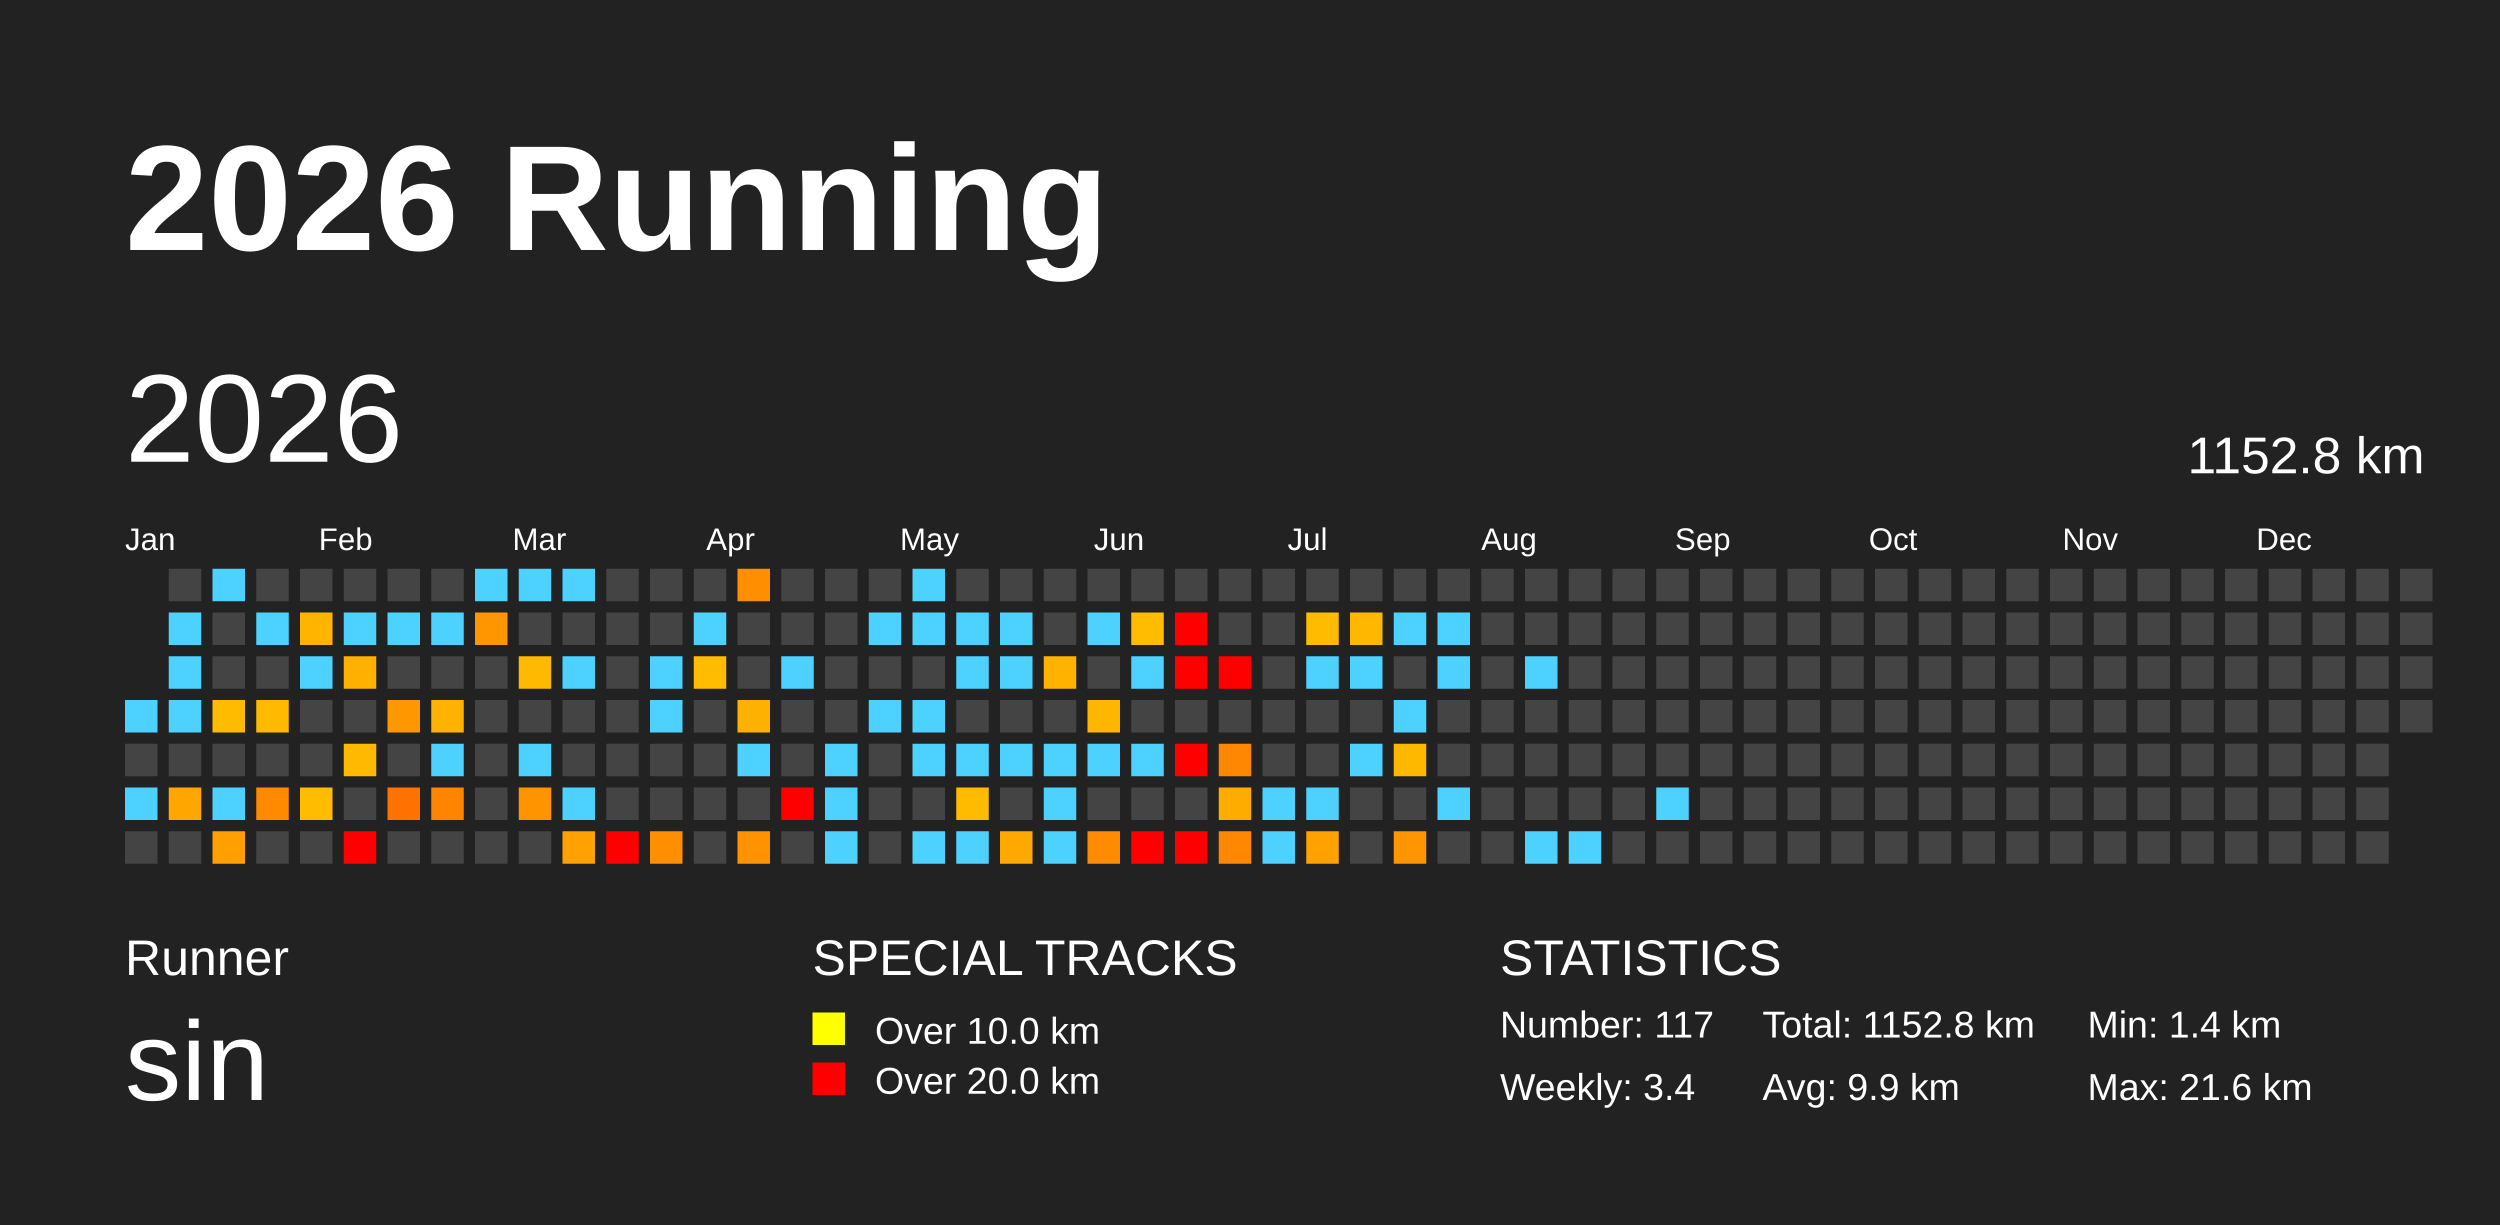
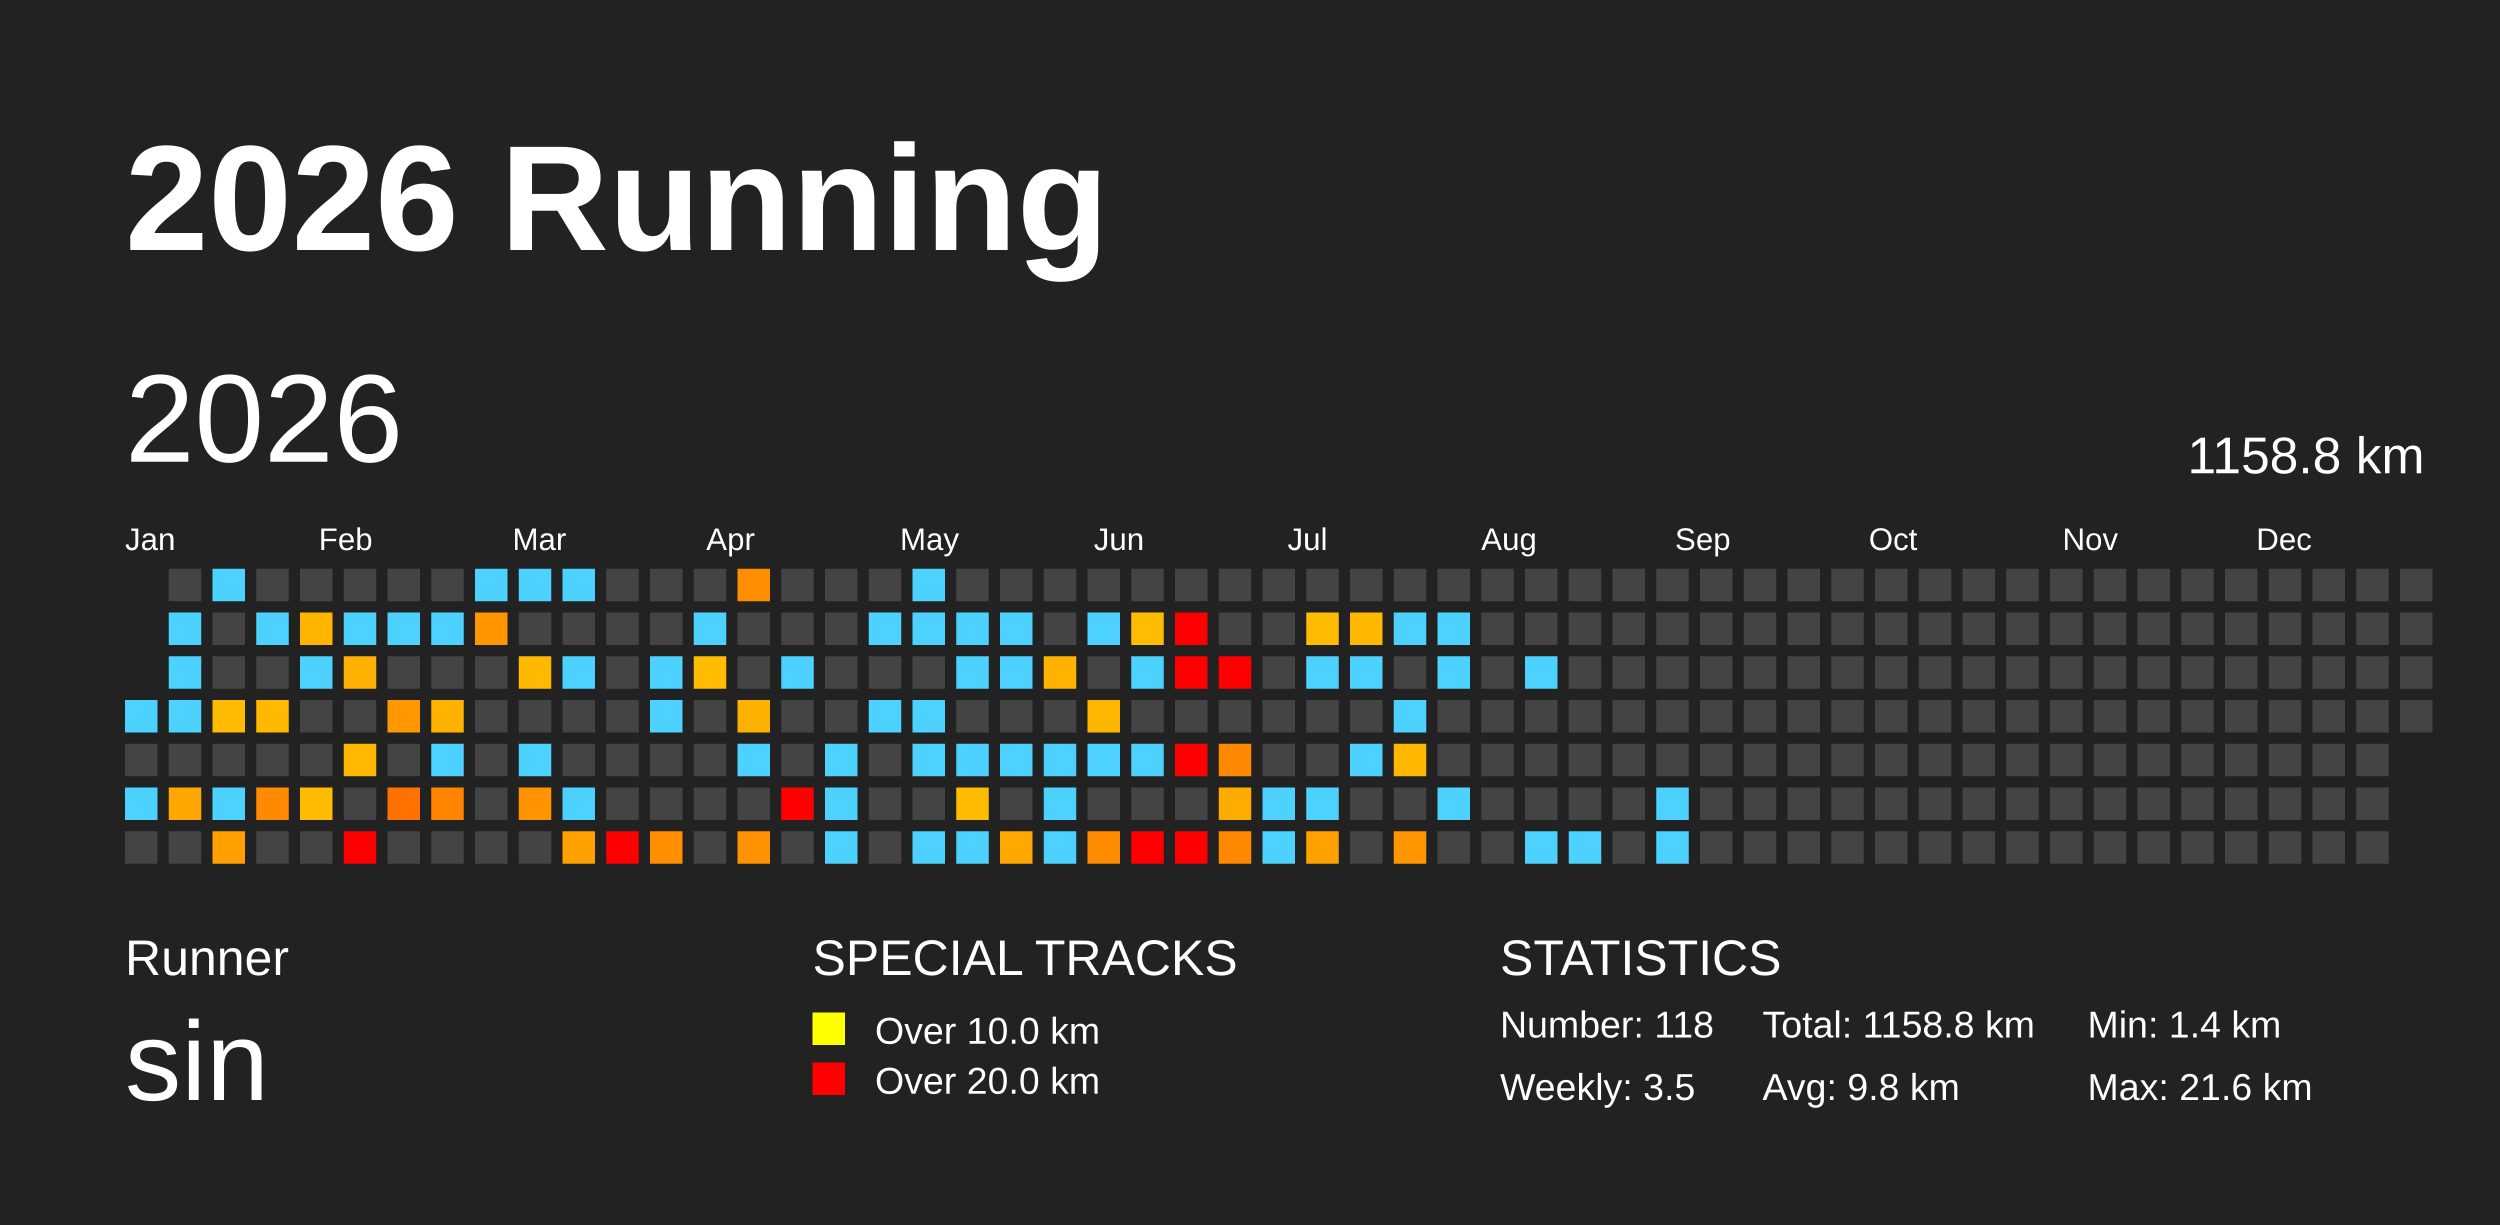
<svg xmlns="http://www.w3.org/2000/svg" baseProfile="full" height="98mm" version="1.1" viewBox="0,0,200,98" width="200mm">
  <defs />
  <rect fill="#222222" height="98" width="200" x="0" y="0" />
  <text fill="#FFFFFF" style="font-size:12px; font-family:Arial; font-weight:bold;" x="10" y="20">2026 Running</text>
  <text fill="#FFFFFF" style="font-size:4px; font-family:Arial" x="10" y="78">Runner</text>
  <text fill="#FFFFFF" style="font-size:9px; font-family:Arial" x="10" y="88">sin</text>
  <text fill="#FFFFFF" style="font-size:4px; font-family:Arial" x="65" y="78">SPECIAL TRACKS</text>
  <rect fill="yellow" height="2.6" width="2.6" x="65" y="81" />
  <text fill="#FFFFFF" style="font-size:3px; font-family:Arial" x="70" y="83.5">Over 10.0 km</text>
  <rect fill="red" height="2.6" width="2.6" x="65" y="85" />
  <text fill="#FFFFFF" style="font-size:3px; font-family:Arial" x="70" y="87.5">Over 20.0 km</text>
  <text fill="#FFFFFF" style="font-size:4px; font-family:Arial" x="120" y="78">STATISTICS</text>
-   <text fill="#FFFFFF" style="font-size:3px; font-family:Arial" x="120" y="83">Number: 117</text>
-   <text fill="#FFFFFF" style="font-size:3px; font-family:Arial" x="120" y="88">Weekly: 3.4</text>
-   <text fill="#FFFFFF" style="font-size:3px; font-family:Arial" x="141" y="83">Total: 1152.8 km</text>
-   <text fill="#FFFFFF" style="font-size:3px; font-family:Arial" x="141" y="88">Avg: 9.9 km</text>
+   <text fill="#FFFFFF" style="font-size:3px; font-family:Arial" x="120" y="83">Number: 118</text>
+   <text fill="#FFFFFF" style="font-size:3px; font-family:Arial" x="120" y="88">Weekly: 3.5</text>
+   <text fill="#FFFFFF" style="font-size:3px; font-family:Arial" x="141" y="83">Total: 1158.8 km</text>
+   <text fill="#FFFFFF" style="font-size:3px; font-family:Arial" x="141" y="88">Avg: 9.8 km</text>
  <text fill="#FFFFFF" style="font-size:3px; font-family:Arial" x="167" y="83">Min: 1.4 km</text>
  <text fill="#FFFFFF" style="font-size:3px; font-family:Arial" x="167" y="88">Max: 21.6 km</text>
  <text dominant-baseline="hanging" fill="#FFFFFF" style="font-size:10.0px; font-family:Arial;" x="10" y="30">2026</text>
-   <text dominant-baseline="hanging" fill="#FFFFFF" style="font-size:4.125px; font-family:Arial;" x="175" y="35">1152.8 km</text>
+   <text dominant-baseline="hanging" fill="#FFFFFF" style="font-size:4.125px; font-family:Arial;" x="175" y="35">1158.8 km</text>
  <text fill="#FFFFFF" style="font-size:2.5px; font-family:Arial" x="10.0" y="44">Jan</text>
  <text fill="#FFFFFF" style="font-size:2.5px; font-family:Arial" x="25.5" y="44">Feb</text>
  <text fill="#FFFFFF" style="font-size:2.5px; font-family:Arial" x="41.0" y="44">Mar</text>
  <text fill="#FFFFFF" style="font-size:2.5px; font-family:Arial" x="56.5" y="44">Apr</text>
  <text fill="#FFFFFF" style="font-size:2.5px; font-family:Arial" x="72.0" y="44">May</text>
  <text fill="#FFFFFF" style="font-size:2.5px; font-family:Arial" x="87.5" y="44">Jun</text>
  <text fill="#FFFFFF" style="font-size:2.5px; font-family:Arial" x="103.0" y="44">Jul</text>
  <text fill="#FFFFFF" style="font-size:2.5px; font-family:Arial" x="118.5" y="44">Aug</text>
  <text fill="#FFFFFF" style="font-size:2.5px; font-family:Arial" x="134.0" y="44">Sep</text>
  <text fill="#FFFFFF" style="font-size:2.5px; font-family:Arial" x="149.5" y="44">Oct</text>
  <text fill="#FFFFFF" style="font-size:2.5px; font-family:Arial" x="165.0" y="44">Nov</text>
  <text fill="#FFFFFF" style="font-size:2.5px; font-family:Arial" x="180.5" y="44">Dec</text>
  <rect fill="#4dd2ff" height="2.6" width="2.6" x="10.0" y="56.0" />
  <rect fill="#444444" height="2.6" width="2.6" x="10.0" y="59.5" />
  <rect fill="#4dd2ff" height="2.6" width="2.6" x="10.0" y="63.0" />
  <rect fill="#444444" height="2.6" width="2.6" x="10.0" y="66.5" />
  <rect fill="#444444" height="2.6" width="2.6" x="13.5" y="45.5" />
  <rect fill="#4dd2ff" height="2.6" width="2.6" x="13.5" y="49.0" />
  <rect fill="#4dd2ff" height="2.6" width="2.6" x="13.5" y="52.5" />
  <rect fill="#4dd2ff" height="2.6" width="2.6" x="13.5" y="56.0" />
  <rect fill="#444444" height="2.6" width="2.6" x="13.5" y="59.5" />
  <rect fill="#ffa600" height="2.6" width="2.6" x="13.5" y="63.0" />
  <rect fill="#444444" height="2.6" width="2.6" x="13.5" y="66.5" />
  <rect fill="#4dd2ff" height="2.6" width="2.6" x="17.0" y="45.5" />
  <rect fill="#444444" height="2.6" width="2.6" x="17.0" y="49.0" />
  <rect fill="#444444" height="2.6" width="2.6" x="17.0" y="52.5" />
  <rect fill="#ffbb00" height="2.6" width="2.6" x="17.0" y="56.0" />
  <rect fill="#444444" height="2.6" width="2.6" x="17.0" y="59.5" />
  <rect fill="#4dd2ff" height="2.6" width="2.6" x="17.0" y="63.0" />
  <rect fill="#ff9f00" height="2.6" width="2.6" x="17.0" y="66.5" />
  <rect fill="#444444" height="2.6" width="2.6" x="20.5" y="45.5" />
  <rect fill="#4dd2ff" height="2.6" width="2.6" x="20.5" y="49.0" />
  <rect fill="#444444" height="2.6" width="2.6" x="20.5" y="52.5" />
  <rect fill="#ffba00" height="2.6" width="2.6" x="20.5" y="56.0" />
  <rect fill="#444444" height="2.6" width="2.6" x="20.5" y="59.5" />
  <rect fill="#ff8a00" height="2.6" width="2.6" x="20.5" y="63.0" />
  <rect fill="#444444" height="2.6" width="2.6" x="20.5" y="66.5" />
  <rect fill="#444444" height="2.6" width="2.6" x="24.0" y="45.5" />
  <rect fill="#ffb500" height="2.6" width="2.6" x="24.0" y="49.0" />
  <rect fill="#4dd2ff" height="2.6" width="2.6" x="24.0" y="52.5" />
  <rect fill="#444444" height="2.6" width="2.6" x="24.0" y="56.0" />
  <rect fill="#444444" height="2.6" width="2.6" x="24.0" y="59.5" />
  <rect fill="#ffbc00" height="2.6" width="2.6" x="24.0" y="63.0" />
  <rect fill="#444444" height="2.6" width="2.6" x="24.0" y="66.5" />
  <rect fill="#444444" height="2.6" width="2.6" x="27.5" y="45.5" />
  <rect fill="#4dd2ff" height="2.6" width="2.6" x="27.5" y="49.0" />
  <rect fill="#ffb000" height="2.6" width="2.6" x="27.5" y="52.5" />
  <rect fill="#444444" height="2.6" width="2.6" x="27.5" y="56.0" />
  <rect fill="#ffba00" height="2.6" width="2.6" x="27.5" y="59.5" />
  <rect fill="#444444" height="2.6" width="2.6" x="27.5" y="63.0" />
  <rect fill="red" height="2.6" width="2.6" x="27.5" y="66.5" />
  <rect fill="#444444" height="2.6" width="2.6" x="31.0" y="45.5" />
  <rect fill="#4dd2ff" height="2.6" width="2.6" x="31.0" y="49.0" />
  <rect fill="#444444" height="2.6" width="2.6" x="31.0" y="52.5" />
  <rect fill="#ff9800" height="2.6" width="2.6" x="31.0" y="56.0" />
  <rect fill="#444444" height="2.6" width="2.6" x="31.0" y="59.5" />
  <rect fill="#ff7200" height="2.6" width="2.6" x="31.0" y="63.0" />
  <rect fill="#444444" height="2.6" width="2.6" x="31.0" y="66.5" />
  <rect fill="#444444" height="2.6" width="2.6" x="34.5" y="45.5" />
  <rect fill="#4dd2ff" height="2.6" width="2.6" x="34.5" y="49.0" />
  <rect fill="#444444" height="2.6" width="2.6" x="34.5" y="52.5" />
  <rect fill="#ffb200" height="2.6" width="2.6" x="34.5" y="56.0" />
  <rect fill="#4dd2ff" height="2.6" width="2.6" x="34.5" y="59.5" />
  <rect fill="#ff8400" height="2.6" width="2.6" x="34.5" y="63.0" />
  <rect fill="#444444" height="2.6" width="2.6" x="34.5" y="66.5" />
  <rect fill="#4dd2ff" height="2.6" width="2.6" x="38.0" y="45.5" />
  <rect fill="#ff9600" height="2.6" width="2.6" x="38.0" y="49.0" />
  <rect fill="#444444" height="2.6" width="2.6" x="38.0" y="52.5" />
  <rect fill="#444444" height="2.6" width="2.6" x="38.0" y="56.0" />
  <rect fill="#444444" height="2.6" width="2.6" x="38.0" y="59.5" />
  <rect fill="#444444" height="2.6" width="2.6" x="38.0" y="63.0" />
  <rect fill="#444444" height="2.6" width="2.6" x="38.0" y="66.5" />
  <rect fill="#4dd2ff" height="2.6" width="2.6" x="41.5" y="45.5" />
  <rect fill="#444444" height="2.6" width="2.6" x="41.5" y="49.0" />
  <rect fill="#ffb900" height="2.6" width="2.6" x="41.5" y="52.5" />
  <rect fill="#444444" height="2.6" width="2.6" x="41.5" y="56.0" />
  <rect fill="#4dd2ff" height="2.6" width="2.6" x="41.5" y="59.5" />
  <rect fill="#ff9400" height="2.6" width="2.6" x="41.5" y="63.0" />
  <rect fill="#444444" height="2.6" width="2.6" x="41.5" y="66.5" />
  <rect fill="#4dd2ff" height="2.6" width="2.6" x="45.0" y="45.5" />
  <rect fill="#444444" height="2.6" width="2.6" x="45.0" y="49.0" />
  <rect fill="#4dd2ff" height="2.6" width="2.6" x="45.0" y="52.5" />
  <rect fill="#444444" height="2.6" width="2.6" x="45.0" y="56.0" />
  <rect fill="#444444" height="2.6" width="2.6" x="45.0" y="59.5" />
  <rect fill="#4dd2ff" height="2.6" width="2.6" x="45.0" y="63.0" />
  <rect fill="#ffa100" height="2.6" width="2.6" x="45.0" y="66.5" />
  <rect fill="#444444" height="2.6" width="2.6" x="48.5" y="45.5" />
  <rect fill="#444444" height="2.6" width="2.6" x="48.5" y="49.0" />
  <rect fill="#444444" height="2.6" width="2.6" x="48.5" y="52.5" />
  <rect fill="#444444" height="2.6" width="2.6" x="48.5" y="56.0" />
  <rect fill="#444444" height="2.6" width="2.6" x="48.5" y="59.5" />
  <rect fill="#444444" height="2.6" width="2.6" x="48.5" y="63.0" />
  <rect fill="red" height="2.6" width="2.6" x="48.5" y="66.5" />
  <rect fill="#444444" height="2.6" width="2.6" x="52.0" y="45.5" />
  <rect fill="#444444" height="2.6" width="2.6" x="52.0" y="49.0" />
  <rect fill="#4dd2ff" height="2.6" width="2.6" x="52.0" y="52.5" />
  <rect fill="#4dd2ff" height="2.6" width="2.6" x="52.0" y="56.0" />
  <rect fill="#444444" height="2.6" width="2.6" x="52.0" y="59.5" />
  <rect fill="#444444" height="2.6" width="2.6" x="52.0" y="63.0" />
  <rect fill="#ff8e00" height="2.6" width="2.6" x="52.0" y="66.5" />
  <rect fill="#444444" height="2.6" width="2.6" x="55.5" y="45.5" />
  <rect fill="#4dd2ff" height="2.6" width="2.6" x="55.5" y="49.0" />
  <rect fill="#ffbc00" height="2.6" width="2.6" x="55.5" y="52.5" />
  <rect fill="#444444" height="2.6" width="2.6" x="55.5" y="56.0" />
  <rect fill="#444444" height="2.6" width="2.6" x="55.5" y="59.5" />
  <rect fill="#444444" height="2.6" width="2.6" x="55.5" y="63.0" />
  <rect fill="#444444" height="2.6" width="2.6" x="55.5" y="66.5" />
  <rect fill="#ff8e00" height="2.6" width="2.6" x="59.0" y="45.5" />
  <rect fill="#444444" height="2.6" width="2.6" x="59.0" y="49.0" />
  <rect fill="#444444" height="2.6" width="2.6" x="59.0" y="52.5" />
  <rect fill="#ffb100" height="2.6" width="2.6" x="59.0" y="56.0" />
  <rect fill="#4dd2ff" height="2.6" width="2.6" x="59.0" y="59.5" />
  <rect fill="#444444" height="2.6" width="2.6" x="59.0" y="63.0" />
  <rect fill="#ff9200" height="2.6" width="2.6" x="59.0" y="66.5" />
  <rect fill="#444444" height="2.6" width="2.6" x="62.5" y="45.5" />
  <rect fill="#444444" height="2.6" width="2.6" x="62.5" y="49.0" />
  <rect fill="#4dd2ff" height="2.6" width="2.6" x="62.5" y="52.5" />
  <rect fill="#444444" height="2.6" width="2.6" x="62.5" y="56.0" />
  <rect fill="#444444" height="2.6" width="2.6" x="62.5" y="59.5" />
  <rect fill="red" height="2.6" width="2.6" x="62.5" y="63.0" />
  <rect fill="#444444" height="2.6" width="2.6" x="62.5" y="66.5" />
  <rect fill="#444444" height="2.6" width="2.6" x="66.0" y="45.5" />
  <rect fill="#444444" height="2.6" width="2.6" x="66.0" y="49.0" />
  <rect fill="#444444" height="2.6" width="2.6" x="66.0" y="52.5" />
  <rect fill="#444444" height="2.6" width="2.6" x="66.0" y="56.0" />
  <rect fill="#4dd2ff" height="2.6" width="2.6" x="66.0" y="59.5" />
  <rect fill="#4dd2ff" height="2.6" width="2.6" x="66.0" y="63.0" />
  <rect fill="#4dd2ff" height="2.6" width="2.6" x="66.0" y="66.5" />
  <rect fill="#444444" height="2.6" width="2.6" x="69.5" y="45.5" />
  <rect fill="#4dd2ff" height="2.6" width="2.6" x="69.5" y="49.0" />
  <rect fill="#444444" height="2.6" width="2.6" x="69.5" y="52.5" />
  <rect fill="#4dd2ff" height="2.6" width="2.6" x="69.5" y="56.0" />
  <rect fill="#444444" height="2.6" width="2.6" x="69.5" y="59.5" />
  <rect fill="#444444" height="2.6" width="2.6" x="69.5" y="63.0" />
  <rect fill="#444444" height="2.6" width="2.6" x="69.5" y="66.5" />
  <rect fill="#4dd2ff" height="2.6" width="2.6" x="73.0" y="45.5" />
  <rect fill="#4dd2ff" height="2.6" width="2.6" x="73.0" y="49.0" />
  <rect fill="#444444" height="2.6" width="2.6" x="73.0" y="52.5" />
  <rect fill="#4dd2ff" height="2.6" width="2.6" x="73.0" y="56.0" />
  <rect fill="#4dd2ff" height="2.6" width="2.6" x="73.0" y="59.5" />
  <rect fill="#444444" height="2.6" width="2.6" x="73.0" y="63.0" />
  <rect fill="#4dd2ff" height="2.6" width="2.6" x="73.0" y="66.5" />
  <rect fill="#444444" height="2.6" width="2.6" x="76.5" y="45.5" />
  <rect fill="#4dd2ff" height="2.6" width="2.6" x="76.5" y="49.0" />
  <rect fill="#4dd2ff" height="2.6" width="2.6" x="76.5" y="52.5" />
  <rect fill="#444444" height="2.6" width="2.6" x="76.5" y="56.0" />
  <rect fill="#4dd2ff" height="2.6" width="2.6" x="76.5" y="59.5" />
  <rect fill="#ffbb00" height="2.6" width="2.6" x="76.5" y="63.0" />
  <rect fill="#4dd2ff" height="2.6" width="2.6" x="76.5" y="66.5" />
  <rect fill="#444444" height="2.6" width="2.6" x="80.0" y="45.5" />
  <rect fill="#4dd2ff" height="2.6" width="2.6" x="80.0" y="49.0" />
  <rect fill="#4dd2ff" height="2.6" width="2.6" x="80.0" y="52.5" />
  <rect fill="#444444" height="2.6" width="2.6" x="80.0" y="56.0" />
  <rect fill="#4dd2ff" height="2.6" width="2.6" x="80.0" y="59.5" />
  <rect fill="#444444" height="2.6" width="2.6" x="80.0" y="63.0" />
  <rect fill="#ffa900" height="2.6" width="2.6" x="80.0" y="66.5" />
  <rect fill="#444444" height="2.6" width="2.6" x="83.5" y="45.5" />
  <rect fill="#444444" height="2.6" width="2.6" x="83.5" y="49.0" />
  <rect fill="#ffb300" height="2.6" width="2.6" x="83.5" y="52.5" />
  <rect fill="#444444" height="2.6" width="2.6" x="83.5" y="56.0" />
  <rect fill="#4dd2ff" height="2.6" width="2.6" x="83.5" y="59.5" />
  <rect fill="#4dd2ff" height="2.6" width="2.6" x="83.5" y="63.0" />
  <rect fill="#4dd2ff" height="2.6" width="2.6" x="83.5" y="66.5" />
  <rect fill="#444444" height="2.6" width="2.6" x="87.0" y="45.5" />
  <rect fill="#4dd2ff" height="2.6" width="2.6" x="87.0" y="49.0" />
  <rect fill="#444444" height="2.6" width="2.6" x="87.0" y="52.5" />
  <rect fill="#ffb600" height="2.6" width="2.6" x="87.0" y="56.0" />
  <rect fill="#4dd2ff" height="2.6" width="2.6" x="87.0" y="59.5" />
  <rect fill="#444444" height="2.6" width="2.6" x="87.0" y="63.0" />
  <rect fill="#ff8b00" height="2.6" width="2.6" x="87.0" y="66.5" />
  <rect fill="#444444" height="2.6" width="2.6" x="90.5" y="45.5" />
  <rect fill="#ffbc00" height="2.6" width="2.6" x="90.5" y="49.0" />
  <rect fill="#4dd2ff" height="2.6" width="2.6" x="90.5" y="52.5" />
  <rect fill="#444444" height="2.6" width="2.6" x="90.5" y="56.0" />
  <rect fill="#4dd2ff" height="2.6" width="2.6" x="90.5" y="59.5" />
  <rect fill="#444444" height="2.6" width="2.6" x="90.5" y="63.0" />
  <rect fill="red" height="2.6" width="2.6" x="90.5" y="66.5" />
  <rect fill="#444444" height="2.6" width="2.6" x="94.0" y="45.5" />
  <rect fill="red" height="2.6" width="2.6" x="94.0" y="49.0" />
  <rect fill="red" height="2.6" width="2.6" x="94.0" y="52.5" />
  <rect fill="#444444" height="2.6" width="2.6" x="94.0" y="56.0" />
  <rect fill="red" height="2.6" width="2.6" x="94.0" y="59.5" />
  <rect fill="#444444" height="2.6" width="2.6" x="94.0" y="63.0" />
  <rect fill="red" height="2.6" width="2.6" x="94.0" y="66.5" />
  <rect fill="#444444" height="2.6" width="2.6" x="97.5" y="45.5" />
  <rect fill="#444444" height="2.6" width="2.6" x="97.5" y="49.0" />
  <rect fill="red" height="2.6" width="2.6" x="97.5" y="52.5" />
  <rect fill="#444444" height="2.6" width="2.6" x="97.5" y="56.0" />
  <rect fill="#ff8800" height="2.6" width="2.6" x="97.5" y="59.5" />
  <rect fill="#ffac00" height="2.6" width="2.6" x="97.5" y="63.0" />
  <rect fill="#ff8800" height="2.6" width="2.6" x="97.5" y="66.5" />
  <rect fill="#444444" height="2.6" width="2.6" x="101.0" y="45.5" />
  <rect fill="#444444" height="2.6" width="2.6" x="101.0" y="49.0" />
  <rect fill="#444444" height="2.6" width="2.6" x="101.0" y="52.5" />
  <rect fill="#444444" height="2.6" width="2.6" x="101.0" y="56.0" />
  <rect fill="#444444" height="2.6" width="2.6" x="101.0" y="59.5" />
  <rect fill="#4dd2ff" height="2.6" width="2.6" x="101.0" y="63.0" />
  <rect fill="#4dd2ff" height="2.6" width="2.6" x="101.0" y="66.5" />
  <rect fill="#444444" height="2.6" width="2.6" x="104.5" y="45.5" />
  <rect fill="#ffbb00" height="2.6" width="2.6" x="104.5" y="49.0" />
  <rect fill="#4dd2ff" height="2.6" width="2.6" x="104.5" y="52.5" />
  <rect fill="#444444" height="2.6" width="2.6" x="104.5" y="56.0" />
  <rect fill="#444444" height="2.6" width="2.6" x="104.5" y="59.5" />
  <rect fill="#4dd2ff" height="2.6" width="2.6" x="104.5" y="63.0" />
  <rect fill="#ffa200" height="2.6" width="2.6" x="104.5" y="66.5" />
  <rect fill="#444444" height="2.6" width="2.6" x="108.0" y="45.5" />
  <rect fill="#ffb700" height="2.6" width="2.6" x="108.0" y="49.0" />
  <rect fill="#4dd2ff" height="2.6" width="2.6" x="108.0" y="52.5" />
  <rect fill="#444444" height="2.6" width="2.6" x="108.0" y="56.0" />
  <rect fill="#4dd2ff" height="2.6" width="2.6" x="108.0" y="59.5" />
  <rect fill="#444444" height="2.6" width="2.6" x="108.0" y="63.0" />
  <rect fill="#444444" height="2.6" width="2.6" x="108.0" y="66.5" />
  <rect fill="#444444" height="2.6" width="2.6" x="111.5" y="45.5" />
  <rect fill="#4dd2ff" height="2.6" width="2.6" x="111.5" y="49.0" />
  <rect fill="#444444" height="2.6" width="2.6" x="111.5" y="52.5" />
  <rect fill="#4dd2ff" height="2.6" width="2.6" x="111.5" y="56.0" />
  <rect fill="#ffb800" height="2.6" width="2.6" x="111.5" y="59.5" />
  <rect fill="#444444" height="2.6" width="2.6" x="111.5" y="63.0" />
  <rect fill="#ff9500" height="2.6" width="2.6" x="111.5" y="66.5" />
  <rect fill="#444444" height="2.6" width="2.6" x="115.0" y="45.5" />
  <rect fill="#4dd2ff" height="2.6" width="2.6" x="115.0" y="49.0" />
  <rect fill="#4dd2ff" height="2.6" width="2.6" x="115.0" y="52.5" />
  <rect fill="#444444" height="2.6" width="2.6" x="115.0" y="56.0" />
  <rect fill="#444444" height="2.6" width="2.6" x="115.0" y="59.5" />
  <rect fill="#4dd2ff" height="2.6" width="2.6" x="115.0" y="63.0" />
  <rect fill="#444444" height="2.6" width="2.6" x="115.0" y="66.5" />
  <rect fill="#444444" height="2.6" width="2.6" x="118.5" y="45.5" />
  <rect fill="#444444" height="2.6" width="2.6" x="118.5" y="49.0" />
  <rect fill="#444444" height="2.6" width="2.6" x="118.5" y="52.5" />
  <rect fill="#444444" height="2.6" width="2.6" x="118.5" y="56.0" />
  <rect fill="#444444" height="2.6" width="2.6" x="118.5" y="59.5" />
  <rect fill="#444444" height="2.6" width="2.6" x="118.5" y="63.0" />
  <rect fill="#444444" height="2.6" width="2.6" x="118.5" y="66.5" />
  <rect fill="#444444" height="2.6" width="2.6" x="122.0" y="45.5" />
  <rect fill="#444444" height="2.6" width="2.6" x="122.0" y="49.0" />
  <rect fill="#4dd2ff" height="2.6" width="2.6" x="122.0" y="52.5" />
  <rect fill="#444444" height="2.6" width="2.6" x="122.0" y="56.0" />
  <rect fill="#444444" height="2.6" width="2.6" x="122.0" y="59.5" />
  <rect fill="#444444" height="2.6" width="2.6" x="122.0" y="63.0" />
  <rect fill="#4dd2ff" height="2.6" width="2.6" x="122.0" y="66.5" />
  <rect fill="#444444" height="2.6" width="2.6" x="125.5" y="45.5" />
  <rect fill="#444444" height="2.6" width="2.6" x="125.5" y="49.0" />
  <rect fill="#444444" height="2.6" width="2.6" x="125.5" y="52.5" />
  <rect fill="#444444" height="2.6" width="2.6" x="125.5" y="56.0" />
  <rect fill="#444444" height="2.6" width="2.6" x="125.5" y="59.5" />
  <rect fill="#444444" height="2.6" width="2.6" x="125.5" y="63.0" />
  <rect fill="#4dd2ff" height="2.6" width="2.6" x="125.5" y="66.5" />
  <rect fill="#444444" height="2.6" width="2.6" x="129.0" y="45.5" />
  <rect fill="#444444" height="2.6" width="2.6" x="129.0" y="49.0" />
  <rect fill="#444444" height="2.6" width="2.6" x="129.0" y="52.5" />
  <rect fill="#444444" height="2.6" width="2.6" x="129.0" y="56.0" />
  <rect fill="#444444" height="2.6" width="2.6" x="129.0" y="59.5" />
  <rect fill="#444444" height="2.6" width="2.6" x="129.0" y="63.0" />
  <rect fill="#444444" height="2.6" width="2.6" x="129.0" y="66.5" />
  <rect fill="#444444" height="2.6" width="2.6" x="132.5" y="45.5" />
  <rect fill="#444444" height="2.6" width="2.6" x="132.5" y="49.0" />
  <rect fill="#444444" height="2.6" width="2.6" x="132.5" y="52.5" />
  <rect fill="#444444" height="2.6" width="2.6" x="132.5" y="56.0" />
  <rect fill="#444444" height="2.6" width="2.6" x="132.5" y="59.5" />
  <rect fill="#4dd2ff" height="2.6" width="2.6" x="132.5" y="63.0" />
-   <rect fill="#444444" height="2.6" width="2.6" x="132.5" y="66.5" />
+   <rect fill="#4dd2ff" height="2.6" width="2.6" x="132.5" y="66.5" />
  <rect fill="#444444" height="2.6" width="2.6" x="136.0" y="45.5" />
  <rect fill="#444444" height="2.6" width="2.6" x="136.0" y="49.0" />
  <rect fill="#444444" height="2.6" width="2.6" x="136.0" y="52.5" />
  <rect fill="#444444" height="2.6" width="2.6" x="136.0" y="56.0" />
  <rect fill="#444444" height="2.6" width="2.6" x="136.0" y="59.5" />
  <rect fill="#444444" height="2.6" width="2.6" x="136.0" y="63.0" />
  <rect fill="#444444" height="2.6" width="2.6" x="136.0" y="66.5" />
  <rect fill="#444444" height="2.6" width="2.6" x="139.5" y="45.5" />
  <rect fill="#444444" height="2.6" width="2.6" x="139.5" y="49.0" />
  <rect fill="#444444" height="2.6" width="2.6" x="139.5" y="52.5" />
  <rect fill="#444444" height="2.6" width="2.6" x="139.5" y="56.0" />
  <rect fill="#444444" height="2.6" width="2.6" x="139.5" y="59.5" />
  <rect fill="#444444" height="2.6" width="2.6" x="139.5" y="63.0" />
  <rect fill="#444444" height="2.6" width="2.6" x="139.5" y="66.5" />
  <rect fill="#444444" height="2.6" width="2.6" x="143.0" y="45.5" />
  <rect fill="#444444" height="2.6" width="2.6" x="143.0" y="49.0" />
  <rect fill="#444444" height="2.6" width="2.6" x="143.0" y="52.5" />
  <rect fill="#444444" height="2.6" width="2.6" x="143.0" y="56.0" />
  <rect fill="#444444" height="2.6" width="2.6" x="143.0" y="59.5" />
  <rect fill="#444444" height="2.6" width="2.6" x="143.0" y="63.0" />
  <rect fill="#444444" height="2.6" width="2.6" x="143.0" y="66.5" />
  <rect fill="#444444" height="2.6" width="2.6" x="146.5" y="45.5" />
  <rect fill="#444444" height="2.6" width="2.6" x="146.5" y="49.0" />
  <rect fill="#444444" height="2.6" width="2.6" x="146.5" y="52.5" />
  <rect fill="#444444" height="2.6" width="2.6" x="146.5" y="56.0" />
  <rect fill="#444444" height="2.6" width="2.6" x="146.5" y="59.5" />
  <rect fill="#444444" height="2.6" width="2.6" x="146.5" y="63.0" />
  <rect fill="#444444" height="2.6" width="2.6" x="146.5" y="66.5" />
  <rect fill="#444444" height="2.6" width="2.6" x="150.0" y="45.5" />
  <rect fill="#444444" height="2.6" width="2.6" x="150.0" y="49.0" />
  <rect fill="#444444" height="2.6" width="2.6" x="150.0" y="52.5" />
  <rect fill="#444444" height="2.6" width="2.6" x="150.0" y="56.0" />
  <rect fill="#444444" height="2.6" width="2.6" x="150.0" y="59.5" />
  <rect fill="#444444" height="2.6" width="2.6" x="150.0" y="63.0" />
  <rect fill="#444444" height="2.6" width="2.6" x="150.0" y="66.5" />
  <rect fill="#444444" height="2.6" width="2.6" x="153.5" y="45.5" />
  <rect fill="#444444" height="2.6" width="2.6" x="153.5" y="49.0" />
  <rect fill="#444444" height="2.6" width="2.6" x="153.5" y="52.5" />
  <rect fill="#444444" height="2.6" width="2.6" x="153.5" y="56.0" />
  <rect fill="#444444" height="2.6" width="2.6" x="153.5" y="59.5" />
  <rect fill="#444444" height="2.6" width="2.6" x="153.5" y="63.0" />
  <rect fill="#444444" height="2.6" width="2.6" x="153.5" y="66.5" />
  <rect fill="#444444" height="2.6" width="2.6" x="157.0" y="45.5" />
  <rect fill="#444444" height="2.6" width="2.6" x="157.0" y="49.0" />
  <rect fill="#444444" height="2.6" width="2.6" x="157.0" y="52.5" />
  <rect fill="#444444" height="2.6" width="2.6" x="157.0" y="56.0" />
  <rect fill="#444444" height="2.6" width="2.6" x="157.0" y="59.5" />
  <rect fill="#444444" height="2.6" width="2.6" x="157.0" y="63.0" />
  <rect fill="#444444" height="2.6" width="2.6" x="157.0" y="66.5" />
  <rect fill="#444444" height="2.6" width="2.6" x="160.5" y="45.5" />
  <rect fill="#444444" height="2.6" width="2.6" x="160.5" y="49.0" />
  <rect fill="#444444" height="2.6" width="2.6" x="160.5" y="52.5" />
  <rect fill="#444444" height="2.6" width="2.6" x="160.5" y="56.0" />
  <rect fill="#444444" height="2.6" width="2.6" x="160.5" y="59.5" />
  <rect fill="#444444" height="2.6" width="2.6" x="160.5" y="63.0" />
  <rect fill="#444444" height="2.6" width="2.6" x="160.5" y="66.5" />
  <rect fill="#444444" height="2.6" width="2.6" x="164.0" y="45.5" />
  <rect fill="#444444" height="2.6" width="2.6" x="164.0" y="49.0" />
  <rect fill="#444444" height="2.6" width="2.6" x="164.0" y="52.5" />
  <rect fill="#444444" height="2.6" width="2.6" x="164.0" y="56.0" />
  <rect fill="#444444" height="2.6" width="2.6" x="164.0" y="59.5" />
  <rect fill="#444444" height="2.6" width="2.6" x="164.0" y="63.0" />
  <rect fill="#444444" height="2.6" width="2.6" x="164.0" y="66.5" />
  <rect fill="#444444" height="2.6" width="2.6" x="167.5" y="45.5" />
  <rect fill="#444444" height="2.6" width="2.6" x="167.5" y="49.0" />
  <rect fill="#444444" height="2.6" width="2.6" x="167.5" y="52.5" />
  <rect fill="#444444" height="2.6" width="2.6" x="167.5" y="56.0" />
  <rect fill="#444444" height="2.6" width="2.6" x="167.5" y="59.5" />
  <rect fill="#444444" height="2.6" width="2.6" x="167.5" y="63.0" />
  <rect fill="#444444" height="2.6" width="2.6" x="167.5" y="66.5" />
  <rect fill="#444444" height="2.6" width="2.6" x="171.0" y="45.5" />
  <rect fill="#444444" height="2.6" width="2.6" x="171.0" y="49.0" />
  <rect fill="#444444" height="2.6" width="2.6" x="171.0" y="52.5" />
  <rect fill="#444444" height="2.6" width="2.6" x="171.0" y="56.0" />
  <rect fill="#444444" height="2.6" width="2.6" x="171.0" y="59.5" />
  <rect fill="#444444" height="2.6" width="2.6" x="171.0" y="63.0" />
  <rect fill="#444444" height="2.6" width="2.6" x="171.0" y="66.5" />
  <rect fill="#444444" height="2.6" width="2.6" x="174.5" y="45.5" />
  <rect fill="#444444" height="2.6" width="2.6" x="174.5" y="49.0" />
  <rect fill="#444444" height="2.6" width="2.6" x="174.5" y="52.5" />
  <rect fill="#444444" height="2.6" width="2.6" x="174.5" y="56.0" />
  <rect fill="#444444" height="2.6" width="2.6" x="174.5" y="59.5" />
  <rect fill="#444444" height="2.6" width="2.6" x="174.5" y="63.0" />
  <rect fill="#444444" height="2.6" width="2.6" x="174.5" y="66.5" />
  <rect fill="#444444" height="2.6" width="2.6" x="178.0" y="45.5" />
  <rect fill="#444444" height="2.6" width="2.6" x="178.0" y="49.0" />
  <rect fill="#444444" height="2.6" width="2.6" x="178.0" y="52.5" />
  <rect fill="#444444" height="2.6" width="2.6" x="178.0" y="56.0" />
  <rect fill="#444444" height="2.6" width="2.6" x="178.0" y="59.5" />
  <rect fill="#444444" height="2.6" width="2.6" x="178.0" y="63.0" />
  <rect fill="#444444" height="2.6" width="2.6" x="178.0" y="66.5" />
  <rect fill="#444444" height="2.6" width="2.6" x="181.5" y="45.5" />
  <rect fill="#444444" height="2.6" width="2.6" x="181.5" y="49.0" />
  <rect fill="#444444" height="2.6" width="2.6" x="181.5" y="52.5" />
  <rect fill="#444444" height="2.6" width="2.6" x="181.5" y="56.0" />
  <rect fill="#444444" height="2.6" width="2.6" x="181.5" y="59.5" />
  <rect fill="#444444" height="2.6" width="2.6" x="181.5" y="63.0" />
  <rect fill="#444444" height="2.6" width="2.6" x="181.5" y="66.5" />
  <rect fill="#444444" height="2.6" width="2.6" x="185.0" y="45.5" />
  <rect fill="#444444" height="2.6" width="2.6" x="185.0" y="49.0" />
  <rect fill="#444444" height="2.6" width="2.6" x="185.0" y="52.5" />
  <rect fill="#444444" height="2.6" width="2.6" x="185.0" y="56.0" />
  <rect fill="#444444" height="2.6" width="2.6" x="185.0" y="59.5" />
  <rect fill="#444444" height="2.6" width="2.6" x="185.0" y="63.0" />
  <rect fill="#444444" height="2.6" width="2.6" x="185.0" y="66.5" />
  <rect fill="#444444" height="2.6" width="2.6" x="188.5" y="45.5" />
  <rect fill="#444444" height="2.6" width="2.6" x="188.5" y="49.0" />
  <rect fill="#444444" height="2.6" width="2.6" x="188.5" y="52.5" />
  <rect fill="#444444" height="2.6" width="2.6" x="188.5" y="56.0" />
  <rect fill="#444444" height="2.6" width="2.6" x="188.5" y="59.5" />
  <rect fill="#444444" height="2.6" width="2.6" x="188.5" y="63.0" />
  <rect fill="#444444" height="2.6" width="2.6" x="188.5" y="66.5" />
  <rect fill="#444444" height="2.6" width="2.6" x="192.0" y="45.5" />
  <rect fill="#444444" height="2.6" width="2.6" x="192.0" y="49.0" />
  <rect fill="#444444" height="2.6" width="2.6" x="192.0" y="52.5" />
  <rect fill="#444444" height="2.6" width="2.6" x="192.0" y="56.0" />
</svg>
